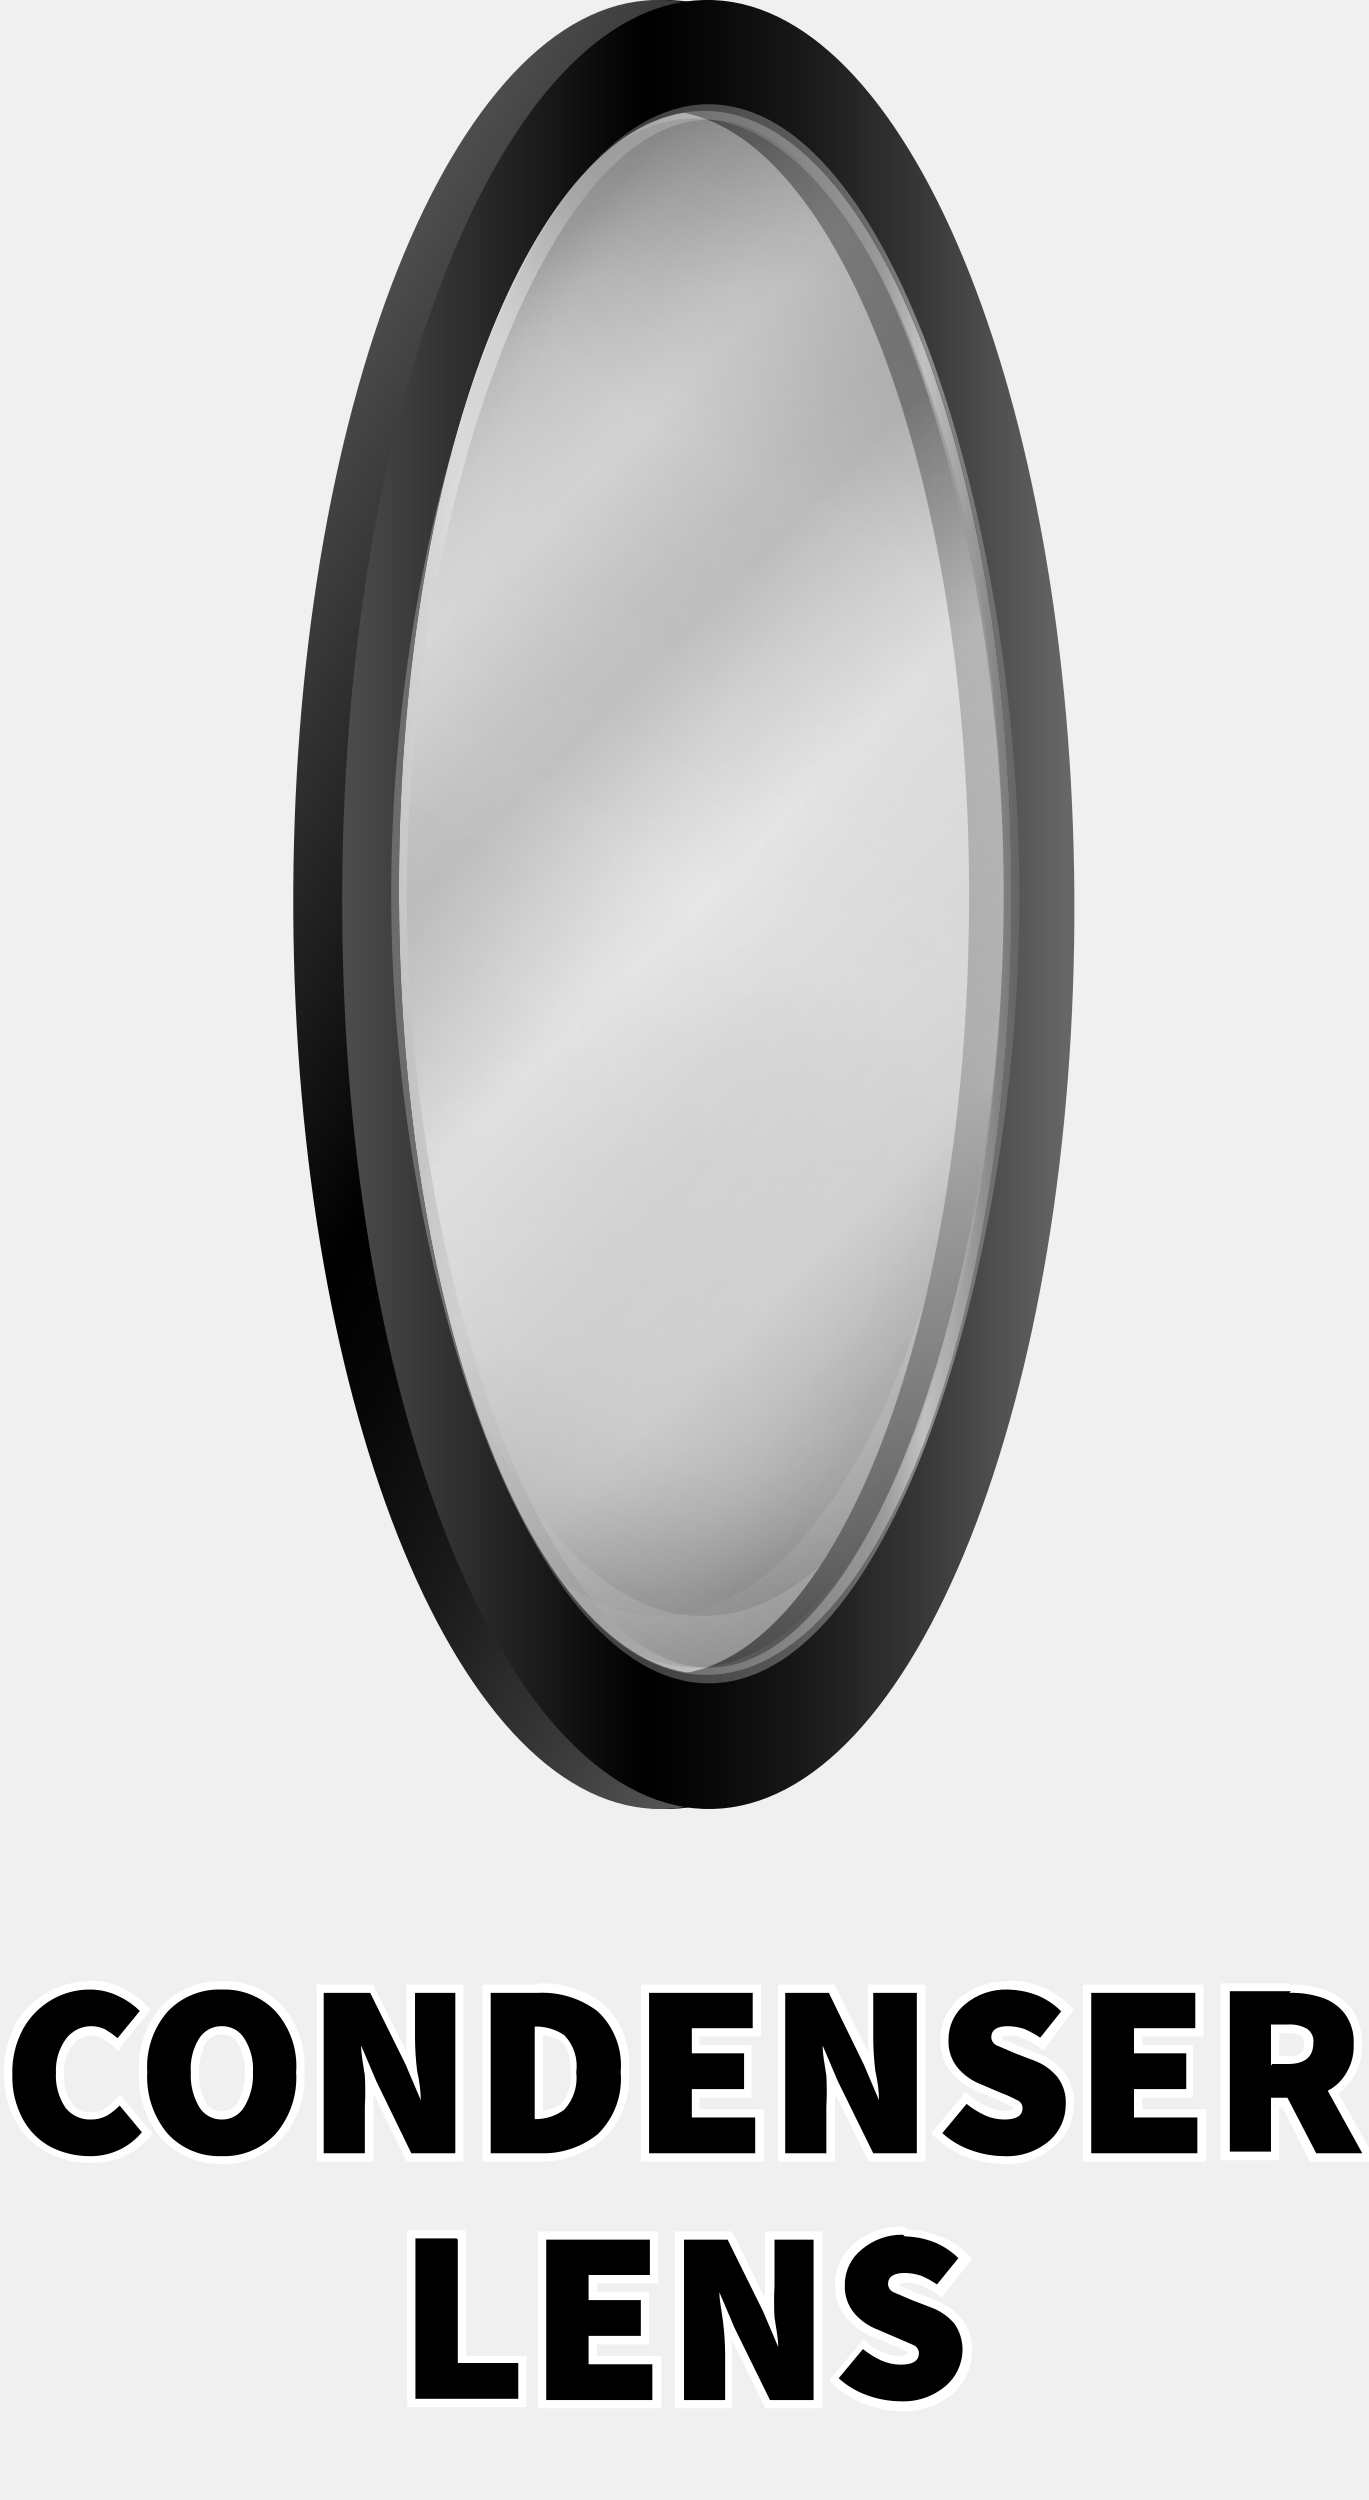
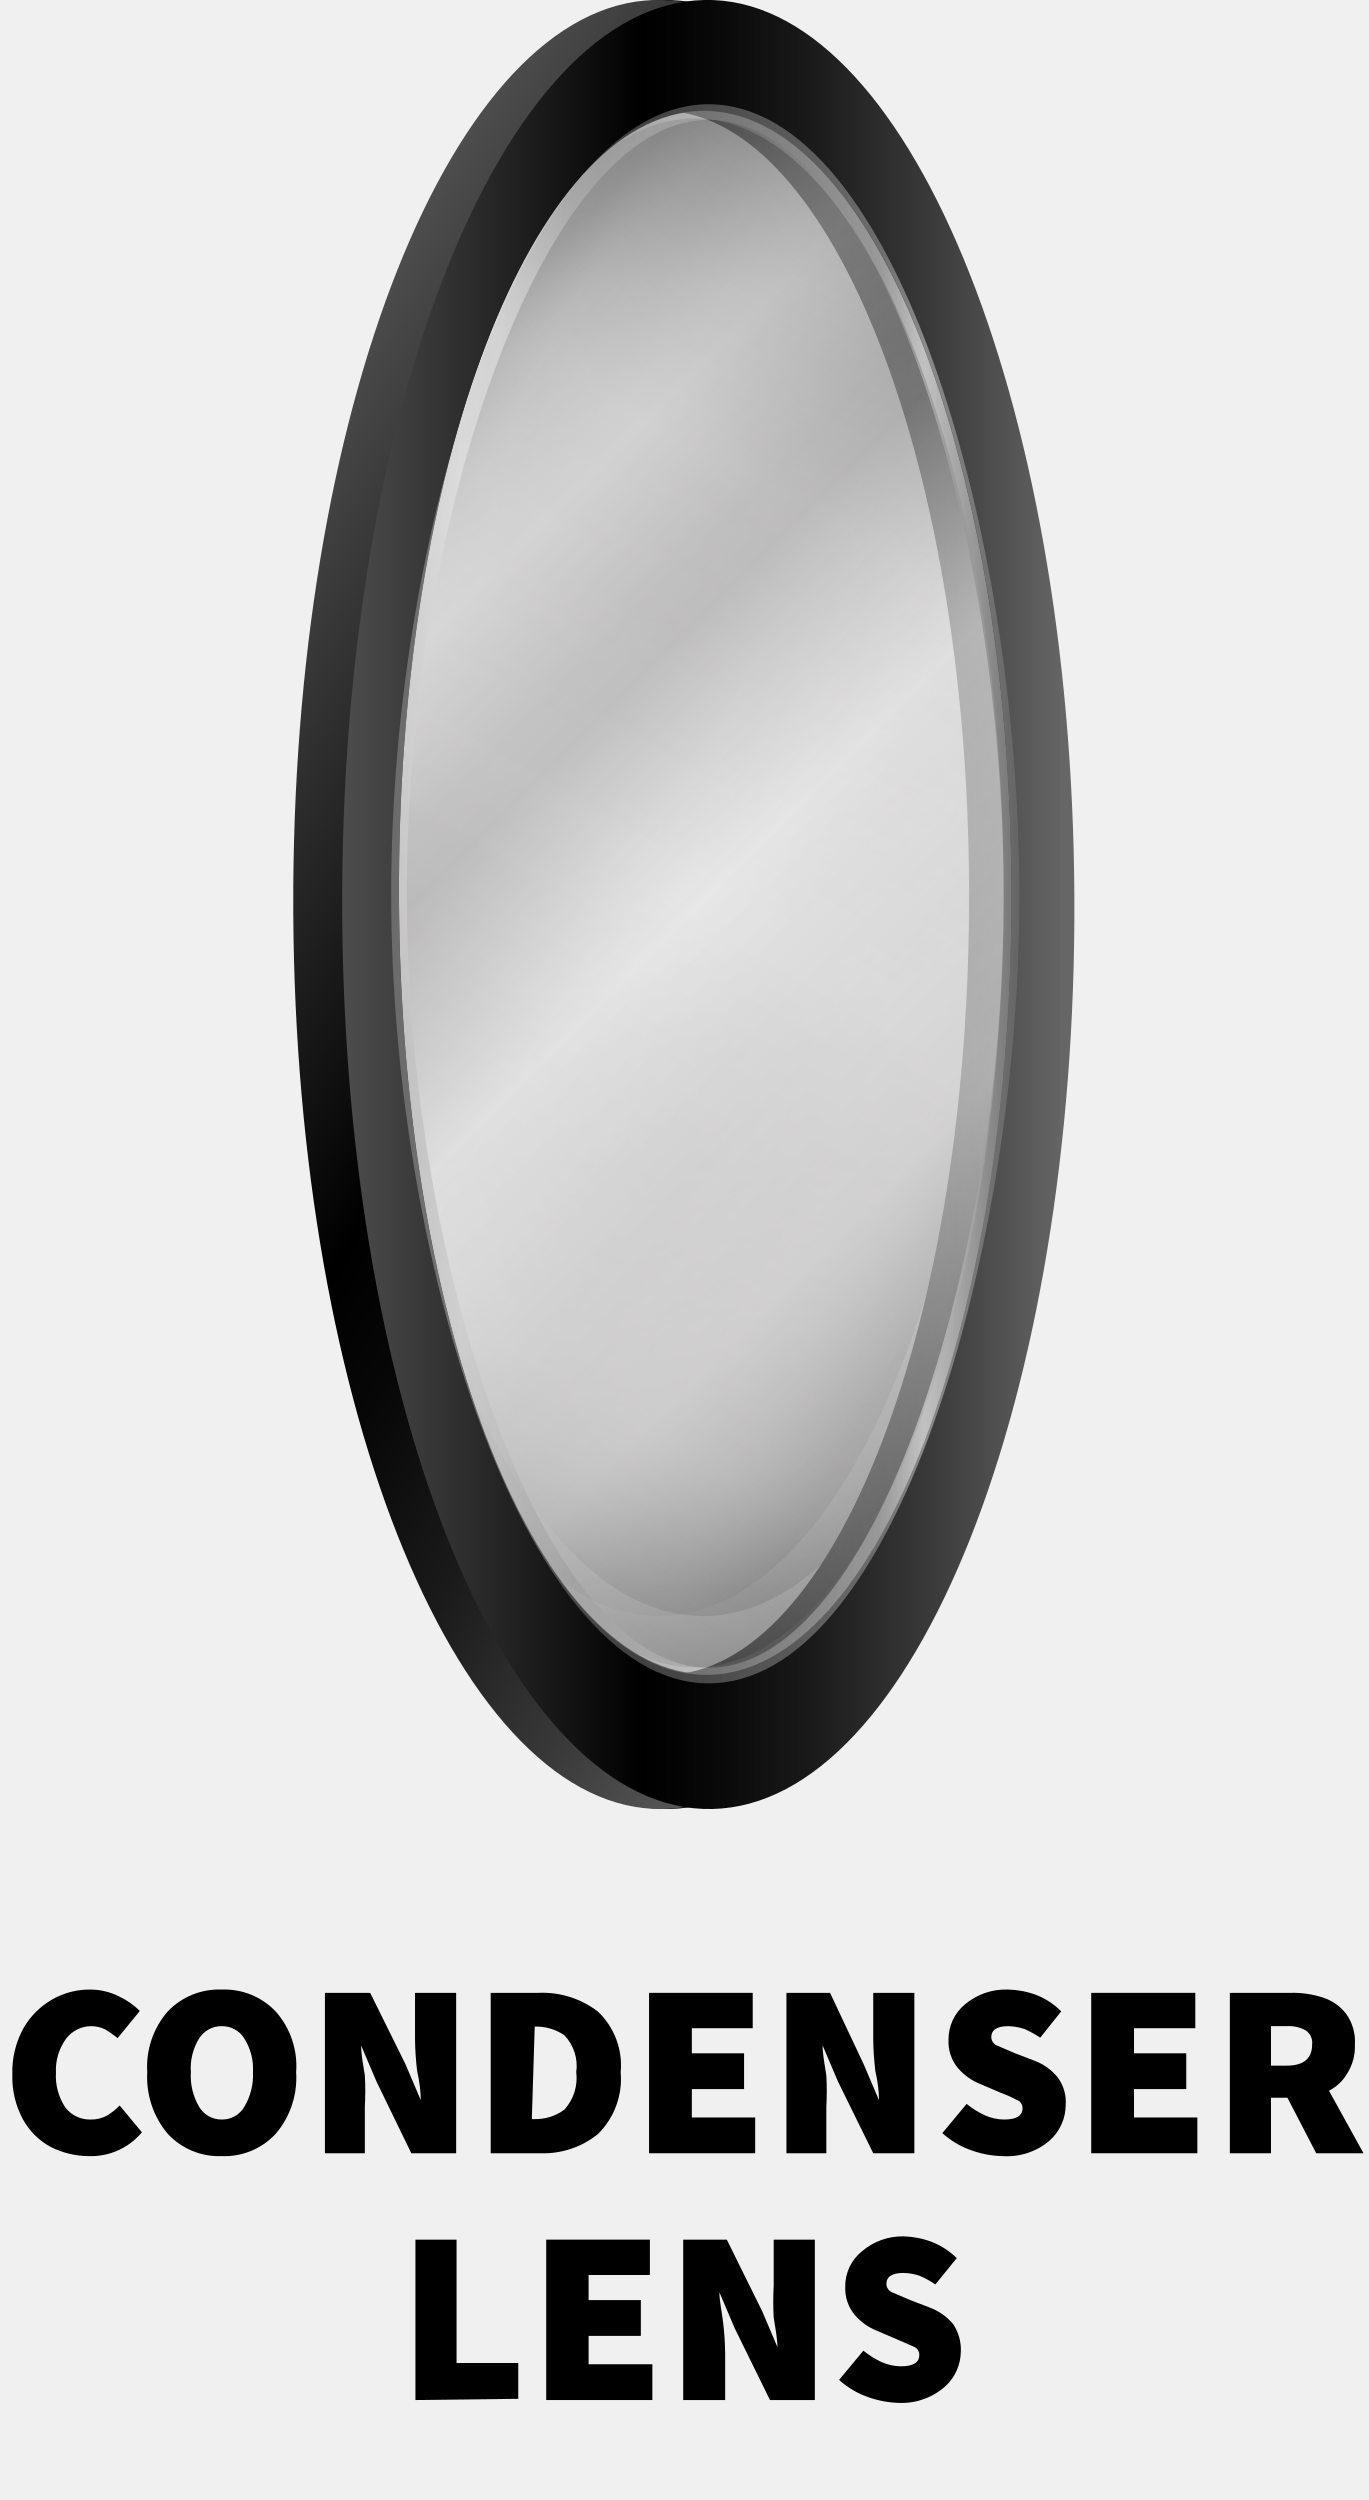
<svg xmlns="http://www.w3.org/2000/svg" xmlns:xlink="http://www.w3.org/1999/xlink" id="Layer_1" data-name="Layer 1" viewBox="0 0 33.26 60.78">
  <defs>
-     <style>.cls-1{fill:#fff;}.cls-2{opacity:0.65;}.cls-3{opacity:0.61;fill:url(#linear-gradient);}.cls-4{opacity:0.51;fill:url(#linear-gradient-2);}.cls-5{fill:url(#linear-gradient-3);}.cls-6,.cls-9{stroke-miterlimit:10;stroke-width:0.38px;}.cls-6{opacity:0.43;fill:url(#linear-gradient-4);stroke:url(#linear-gradient-5);}.cls-7{fill:url(#linear-gradient-6);}.cls-8{fill:url(#linear-gradient-7);}.cls-9{opacity:0.42;fill:url(#linear-gradient-8);stroke:url(#linear-gradient-9);}</style>
+     <style>.cls-1{opacity:0.65;}.cls-2{opacity:0.61;fill:url(#linear-gradient);}.cls-3{opacity:0.51;fill:url(#linear-gradient-2);}.cls-4{fill:url(#linear-gradient-3);}.cls-5,.cls-8{stroke-miterlimit:10;stroke-width:0.38px;}.cls-5{opacity:0.43;fill:url(#linear-gradient-4);stroke:url(#linear-gradient-5);}.cls-6{fill:url(#linear-gradient-6);}.cls-7{fill:url(#linear-gradient-7);}.cls-8{opacity:0.42;fill:url(#linear-gradient-8);stroke:url(#linear-gradient-9);}</style>
    <linearGradient id="linear-gradient" x1="26.23" y1="26.16" x2="5.81" y2="14.37" gradientUnits="userSpaceOnUse">
      <stop offset="0.02" stop-color="#666" />
      <stop offset="0.02" stop-color="#6e6e6e" />
      <stop offset="0.05" stop-color="#999899" />
      <stop offset="0.07" stop-color="#b8b7b8" />
      <stop offset="0.09" stop-color="#cbcacb" />
      <stop offset="0.11" stop-color="#d2d1d2" />
      <stop offset="0.18" stop-color="#c5c4c5" />
      <stop offset="0.29" stop-color="#979696" />
      <stop offset="0.33" stop-color="#919090" />
      <stop offset="0.5" stop-color="#f2f2f2" />
      <stop offset="0.78" stop-color="#c9c8c8" />
      <stop offset="0.85" stop-color="#fff" />
      <stop offset="1" stop-color="#4d4d4d" />
    </linearGradient>
    <linearGradient id="linear-gradient-2" x1="17.09" y1="39.28" x2="17.09" y2="1.25" gradientUnits="userSpaceOnUse">
      <stop offset="0.02" stop-color="#666" />
      <stop offset="0.02" stop-color="#6e6e6e" />
      <stop offset="0.05" stop-color="#999899" />
      <stop offset="0.07" stop-color="#b8b7b8" />
      <stop offset="0.09" stop-color="#cbcacb" />
      <stop offset="0.11" stop-color="#d2d1d2" />
      <stop offset="0.18" stop-color="#c5c4c5" />
      <stop offset="0.29" stop-color="#979696" />
      <stop offset="0.36" stop-color="#919090" />
      <stop offset="0.59" stop-color="#c9c8c8" />
      <stop offset="0.85" stop-color="#f2f2f2" />
      <stop offset="1" stop-color="#4d4d4d" />
    </linearGradient>
    <linearGradient id="linear-gradient-3" x1="25.1" y1="21.99" x2="7.29" y2="21.99" gradientUnits="userSpaceOnUse">
      <stop offset="0.02" stop-color="#666" />
      <stop offset="0.02" stop-color="#646464" />
      <stop offset="0.2" stop-color="#393939" />
      <stop offset="0.36" stop-color="#1a1a1a" />
      <stop offset="0.5" stop-color="#070707" />
      <stop offset="0.59" />
      <stop offset="1" stop-color="#4d4d4d" />
    </linearGradient>
    <linearGradient id="linear-gradient-4" x1="8.43" y1="36.37" x2="25.35" y2="7.06" gradientUnits="userSpaceOnUse">
      <stop offset="0.02" stop-color="#666" />
      <stop offset="0.06" stop-color="#8c8c8c" />
      <stop offset="0.11" stop-color="#abaaab" />
      <stop offset="0.15" stop-color="#bebdbe" />
      <stop offset="0.18" stop-color="#c5c4c5" />
      <stop offset="0.5" stop-color="#f2f2f2" />
      <stop offset="0.78" stop-color="#c9c8c8" />
      <stop offset="1" stop-color="#4d4d4d" />
    </linearGradient>
    <linearGradient id="linear-gradient-5" x1="9" y1="21.71" x2="24.78" y2="21.71" gradientUnits="userSpaceOnUse">
      <stop offset="0" stop-color="#a6a5a5" />
      <stop offset="0.11" stop-color="#d2d1d2" />
      <stop offset="0.18" stop-color="#c5c4c5" />
      <stop offset="0.29" stop-color="#979696" />
      <stop offset="0.33" stop-color="#919090" />
      <stop offset="0.78" stop-color="#c9c8c8" />
      <stop offset="0.85" stop-color="#fff" />
      <stop offset="1" stop-color="#797979" />
    </linearGradient>
    <linearGradient id="linear-gradient-6" x1="27.69" y1="28.74" x2="4.39" y2="15.29" xlink:href="#linear-gradient-3" />
    <linearGradient id="linear-gradient-7" x1="26.13" y1="21.99" x2="8.32" y2="21.99" xlink:href="#linear-gradient-3" />
    <linearGradient id="linear-gradient-8" x1="27.38" y1="31.87" x2="7.07" y2="11.56" gradientUnits="userSpaceOnUse">
      <stop offset="0" stop-color="#4d4d4d" />
      <stop offset="0.22" stop-color="#c9c8c8" />
      <stop offset="0.5" stop-color="#f2f2f2" />
      <stop offset="0.67" stop-color="#919090" />
      <stop offset="0.71" stop-color="#979696" />
      <stop offset="0.82" stop-color="#c5c4c5" />
      <stop offset="0.85" stop-color="#bebdbe" />
      <stop offset="0.89" stop-color="#abaaab" />
      <stop offset="0.94" stop-color="#8c8c8c" />
      <stop offset="0.98" stop-color="#666" />
    </linearGradient>
    <linearGradient id="linear-gradient-9" x1="9.51" y1="21.71" x2="24.78" y2="21.71" xlink:href="#linear-gradient-5" />
  </defs>
-   <path d="M2.16,52.52a2,2,0,0,1-1-.24,1.73,1.73,0,0,1-.72-.7A2.22,2.22,0,0,1,.2,50.43a2.25,2.25,0,0,1,.29-1.17,1.9,1.9,0,0,1,.73-.73,1.93,1.93,0,0,1,1-.26,1.64,1.64,0,0,1,.74.17,2.25,2.25,0,0,1,.54.38l.06.06-.66.81-.08-.06a1.56,1.56,0,0,0-.27-.2.74.74,0,0,0-.31-.07.66.66,0,0,0-.52.27,1.15,1.15,0,0,0-.23.76,1.23,1.23,0,0,0,.21.78.61.61,0,0,0,.53.26.74.74,0,0,0,.36-.09,1.46,1.46,0,0,0,.28-.21L2.91,51l.67.8-.06.07A1.71,1.71,0,0,1,2.16,52.52Z" />
-   <path class="cls-1" d="M2.19,48.37a1.56,1.56,0,0,1,.69.16,1.84,1.84,0,0,1,.52.36l-.54.66a2.73,2.73,0,0,0-.3-.21.78.78,0,0,0-.35-.08.77.77,0,0,0-.6.3,1.3,1.3,0,0,0-.25.83,1.39,1.39,0,0,0,.23.85.75.75,0,0,0,.61.29.8.8,0,0,0,.41-.1,1.76,1.76,0,0,0,.3-.24l.54.65a1.61,1.61,0,0,1-1.29.58,2.08,2.08,0,0,1-.92-.22,1.68,1.68,0,0,1-.68-.67,2.16,2.16,0,0,1-.26-1.1,2.19,2.19,0,0,1,.27-1.12,1.88,1.88,0,0,1,.7-.7,1.83,1.83,0,0,1,.92-.24m0-.2a2.06,2.06,0,0,0-1.79,1,2.37,2.37,0,0,0-.3,1.22,2.34,2.34,0,0,0,.29,1.2,1.86,1.86,0,0,0,.76.74,2.07,2.07,0,0,0,1,.25A1.81,1.81,0,0,0,3.6,52l.11-.13-.11-.13-.54-.64-.14-.18-.16.17a1.11,1.11,0,0,1-.26.2.66.66,0,0,1-.3.07.52.52,0,0,1-.45-.22,1.13,1.13,0,0,1-.19-.72,1,1,0,0,1,.21-.7.57.57,0,0,1,.44-.23.53.53,0,0,1,.26.06,2,2,0,0,1,.26.18l.15.14L3,49.68,3.55,49l.12-.14-.13-.13a2.06,2.06,0,0,0-.57-.4,1.69,1.69,0,0,0-.78-.18Z" />
-   <path d="M5.39,52.52A1.79,1.79,0,0,1,4,52a2.24,2.24,0,0,1-.53-1.57A2.14,2.14,0,0,1,4,48.83a1.83,1.83,0,0,1,1.38-.56,1.82,1.82,0,0,1,1.38.56,2.14,2.14,0,0,1,.53,1.55A2.24,2.24,0,0,1,6.78,52,1.82,1.82,0,0,1,5.39,52.52Zm0-3.16a.54.54,0,0,0-.47.25,1.39,1.39,0,0,0-.18.77,1.45,1.45,0,0,0,.18.78.54.54,0,0,0,.94,0,1.45,1.45,0,0,0,.19-.78,1.39,1.39,0,0,0-.19-.77A.54.54,0,0,0,5.39,49.36Z" />
-   <path class="cls-1" d="M5.39,48.37a1.72,1.72,0,0,1,1.31.53,2,2,0,0,1,.5,1.48,2.09,2.09,0,0,1-.5,1.5,1.7,1.7,0,0,1-1.31.54,1.7,1.7,0,0,1-1.31-.54,2.14,2.14,0,0,1-.5-1.5,2.05,2.05,0,0,1,.5-1.48,1.72,1.72,0,0,1,1.31-.53m0,3.16a.62.62,0,0,0,.55-.31,1.49,1.49,0,0,0,.21-.84,1.38,1.38,0,0,0-.21-.82.63.63,0,0,0-.55-.3.64.64,0,0,0-.55.3,1.38,1.38,0,0,0-.2.82,1.49,1.49,0,0,0,.2.84.63.63,0,0,0,.55.31m0-3.36a1.92,1.92,0,0,0-1.45.59,2.24,2.24,0,0,0-.56,1.62A2.33,2.33,0,0,0,3.93,52a1.92,1.92,0,0,0,1.46.61A1.91,1.91,0,0,0,6.85,52a2.28,2.28,0,0,0,.55-1.63,2.24,2.24,0,0,0-.55-1.62,2,2,0,0,0-1.46-.59Zm0,3.16A.43.43,0,0,1,5,51.11a1.65,1.65,0,0,1,0-1.44.46.46,0,0,1,.39-.21.45.45,0,0,1,.39.21,1.26,1.26,0,0,1,.17.71,1.38,1.38,0,0,1-.17.73.45.45,0,0,1-.39.22Z" />
-   <path d="M10,52.45l-.89-1.81-.14-.32a.59.59,0,0,0,0,.13,6.85,6.85,0,0,1,0,.77v1.23H7.8v-4.1H9l.89,1.79.13.32v-.11a7.11,7.11,0,0,1,0-.78V48.35h1.19v4.1Z" />
-   <path class="cls-1" d="M11.07,48.45v3.9H10L9.15,50.6l-.37-.87h0c0,.22.05.47.09.73a6.8,6.8,0,0,1,0,.76v1.13h-1v-3.9H9l.86,1.74.37.87h0q0-.31-.09-.72a7.09,7.09,0,0,1-.05-.77V48.45h1m.2-.2H9.88v1.32c0,.1,0,.21,0,.31l-.76-1.52-.05-.11H7.7v4.3H9.08V50.9l.75,1.53.06.12h1.38v-4.3Z" />
-   <path d="M11.83,52.45v-4.1h1.25a2.29,2.29,0,0,1,1.51.47,1.88,1.88,0,0,1,.6,1.56A2,2,0,0,1,14.6,52a2.16,2.16,0,0,1-1.46.5Zm1.23-1a1.12,1.12,0,0,0,.62-.21,1,1,0,0,0,.25-.83c0-.42-.08-.69-.25-.81a1.14,1.14,0,0,0-.62-.2Z" />
-   <path class="cls-1" d="M13.08,48.45a2.22,2.22,0,0,1,1.45.45,1.8,1.8,0,0,1,.56,1.48,1.88,1.88,0,0,1-.55,1.5,2.1,2.1,0,0,1-1.4.47H11.93v-3.9h1.15M13,51.52H13a1.17,1.17,0,0,0,.72-.23,1.14,1.14,0,0,0,.29-.91,1.08,1.08,0,0,0-.29-.9,1.22,1.22,0,0,0-.72-.21H13v2.25m.12-3.27H11.73v4.3h1.41A2.3,2.3,0,0,0,14.67,52a2.07,2.07,0,0,0,.62-1.65,2,2,0,0,0-.63-1.64,2.44,2.44,0,0,0-1.58-.49Zm.08,3.06V49.48a.88.88,0,0,1,.46.17c.14.1.21.35.21.73a1,1,0,0,1-.21.75.89.89,0,0,1-.46.18Z" />
-   <polygon points="15.68 52.45 15.68 48.35 18.4 48.35 18.4 49.41 16.91 49.41 16.91 49.82 18.19 49.82 18.19 50.89 16.91 50.89 16.91 51.38 18.46 51.38 18.46 52.45 15.68 52.45" />
-   <path class="cls-1" d="M18.3,48.45v.86H16.82v.61h1.27v.87H16.82v.69h1.54v.87H15.78v-3.9H18.3m.2-.2H15.58v4.3h3V51.28H17V51h1.27V49.72H17v-.21H18.5V48.25Z" />
-   <path d="M21.17,52.45l-.89-1.81-.14-.32s0,.09,0,.13a5.14,5.14,0,0,1,.05.77v1.23H19v-4.1h1.22l.89,1.79.13.32v-.11a7.11,7.11,0,0,1-.05-.78V48.35h1.19v4.1Z" />
-   <path class="cls-1" d="M22.29,48.45v3.9H21.23l-.86-1.75L20,49.73h0c0,.22.05.47.09.73a6.8,6.8,0,0,1,0,.76v1.13h-1v-3.9h1.06L21,50.19l.37.87h0q0-.31-.09-.72a7.09,7.09,0,0,1-.05-.77V48.45h1m.2-.2H21.1v1.32c0,.1,0,.21,0,.31l-.76-1.52-.05-.11H18.92v4.3H20.3V51.22c0-.1,0-.21,0-.32l.76,1.53.06.12h1.38v-4.3Z" />
-   <path d="M24.39,52.52a2.31,2.31,0,0,1-.8-.15,2,2,0,0,1-.75-.44l-.07-.06.72-.86.07.07a1.67,1.67,0,0,0,.43.25,1,1,0,0,0,.42.1c.35,0,.35-.13.35-.18a.13.13,0,0,0-.09-.11L24.29,51l-.49-.21a1.5,1.5,0,0,1-.59-.42,1.11,1.11,0,0,1-.25-.75,1.17,1.17,0,0,1,.44-.93,1.6,1.6,0,0,1,1.11-.39,2,2,0,0,1,.71.14,1.84,1.84,0,0,1,.65.41l.07.07-.63.79-.08,0a1.46,1.46,0,0,0-.36-.2.86.86,0,0,0-.36-.07c-.31,0-.31.12-.31.17s0,.08.1.12a3.69,3.69,0,0,0,.41.17l.48.19a1.37,1.37,0,0,1,.6.43,1.15,1.15,0,0,1,.22.73,1.25,1.25,0,0,1-.43.94A1.65,1.65,0,0,1,24.39,52.52Z" />
-   <path class="cls-1" d="M24.51,48.37a2.1,2.1,0,0,1,.68.13,1.75,1.75,0,0,1,.61.4l-.51.64a2.47,2.47,0,0,0-.38-.21,1.34,1.34,0,0,0-.4-.07c-.27,0-.41.09-.41.27a.23.23,0,0,0,.16.21l.42.18.47.18a1.32,1.32,0,0,1,.56.4,1,1,0,0,1,.2.67,1.17,1.17,0,0,1-.39.87,1.59,1.59,0,0,1-1.13.38,2.37,2.37,0,0,1-.77-.14,2.05,2.05,0,0,1-.71-.42l.59-.71a2.11,2.11,0,0,0,.45.28,1.16,1.16,0,0,0,.46.1c.3,0,.45-.09.45-.28a.21.21,0,0,0-.15-.2,2.93,2.93,0,0,0-.38-.17l-.49-.21a1.39,1.39,0,0,1-.55-.39,1,1,0,0,1-.23-.69,1.1,1.1,0,0,1,.4-.86,1.54,1.54,0,0,1,1.05-.36m0-.2a1.75,1.75,0,0,0-1.18.41,1.32,1.32,0,0,0-.47,1,1.22,1.22,0,0,0,.28.82,1.66,1.66,0,0,0,.63.45l.48.2.38.17c0,.09-.13.1-.22.1a1,1,0,0,1-.38-.09,1.47,1.47,0,0,1-.4-.24l-.16-.13-.12.15-.59.71-.12.15.14.13a2.32,2.32,0,0,0,.77.46,2.57,2.57,0,0,0,.84.15,1.74,1.74,0,0,0,1.26-.44,1.34,1.34,0,0,0,.46-1,1.26,1.26,0,0,0-.24-.79,1.45,1.45,0,0,0-.65-.46l-.47-.19-.41-.17,0,0c0-.06.11-.07.21-.07a.83.83,0,0,1,.32.06,1.68,1.68,0,0,1,.34.19l.16.11.11-.15L26,49l.11-.14-.13-.13a2,2,0,0,0-.68-.43,2,2,0,0,0-.75-.15Z" />
-   <polygon points="26.43 52.45 26.43 48.35 29.16 48.35 29.16 49.41 27.67 49.41 27.67 49.82 28.94 49.82 28.94 50.89 27.67 50.89 27.67 51.38 29.21 51.38 29.21 52.45 26.43 52.45" />
-   <path class="cls-1" d="M29.06,48.45v.86H27.57v.61h1.27v.87H27.57v.69h1.54v.87H26.53v-3.9h2.53m.2-.2H26.33v4.3h3V51.28H27.77V51H29V49.72H27.77v-.21h1.49V48.25Z" />
-   <path d="M31.91,52.45l-.67-1.31H31v1.31H29.77v-4.1h1.58a2.86,2.86,0,0,1,.8.11,1.31,1.31,0,0,1,.62.43,1.25,1.25,0,0,1,.24.82,1.46,1.46,0,0,1-.19.75,1.6,1.6,0,0,1-.41.41l.88,1.58Zm-.63-2.33c.46,0,.52-.22.52-.41s-.08-.25-.11-.27a.87.87,0,0,0-.41-.08H31v.76Z" />
-   <path class="cls-1" d="M31.35,48.45a2.35,2.35,0,0,1,.77.11,1.17,1.17,0,0,1,.57.39,1.15,1.15,0,0,1,.22.76,1.22,1.22,0,0,1-.18.69,1.1,1.1,0,0,1-.45.43l.84,1.52H32L31.3,51h-.4v1.31h-1v-3.9h1.48m-.45,1.77h.38c.41,0,.62-.17.62-.51a.36.36,0,0,0-.16-.35.85.85,0,0,0-.46-.1H30.9v1m.45-2H29.67v4.3H31.1V51.24h.08l.61,1.2.06.11h1.61l-.16-.3-.76-1.35a1.41,1.41,0,0,0,.57-1.19,1.43,1.43,0,0,0-.26-.89,1.38,1.38,0,0,0-.67-.45,2.73,2.73,0,0,0-.83-.12Zm-.25,1.21h.18a.72.72,0,0,1,.36.07s.06,0,.06.18,0,.31-.42.31H31.1v-.56Z" />
-   <polygon points="10 58.45 10 54.35 11.23 54.35 11.23 57.38 12.7 57.38 12.7 58.45 10 58.45" />
-   <path class="cls-1" d="M11.13,54.45v3H12.6v.87H10.1v-3.9h1m.2-.2H9.9v4.3h2.9V57.28H11.33v-3Z" />
-   <polygon points="13.18 58.45 13.18 54.35 15.89 54.35 15.89 55.41 14.41 55.41 14.41 55.82 15.68 55.82 15.68 56.89 14.41 56.89 14.41 57.38 15.96 57.38 15.96 58.45 13.18 58.45" />
-   <path class="cls-1" d="M15.8,54.45v.86H14.31v.61h1.27v.87H14.31v.69h1.55v.87H13.28v-3.9H15.8m.2-.2H13.08v4.3h3V57.28H14.51V57h1.27V55.72H14.51v-.21H16V54.25Z" />
-   <path d="M18.66,58.45l-.89-1.81-.14-.32s0,.09,0,.13a6.93,6.93,0,0,1,.05.77v1.23H16.51v-4.1h1.22l.89,1.79.14.32,0-.11a7,7,0,0,1,0-.78V54.35h1.18v4.1Z" />
-   <path class="cls-1" d="M19.78,54.45v3.9H18.72l-.86-1.75-.37-.87h0c0,.22.06.47.09.73a6.91,6.91,0,0,1,.05.76v1.13h-1v-3.9h1.06l.86,1.74.37.87h0c0-.21-.05-.45-.09-.72a7,7,0,0,1,0-.77V54.45h1m.2-.2H18.6v1.63l-.75-1.52-.06-.11H16.41v4.3H17.8V57.22c0-.1,0-.21,0-.32l.75,1.53.06.12H20v-4.3Z" />
-   <path d="M21.88,58.52a2.31,2.31,0,0,1-.8-.15,1.92,1.92,0,0,1-.74-.44l-.07-.06L21,57l.08.07a1.61,1.61,0,0,0,.42.25,1,1,0,0,0,.42.1c.35,0,.35-.13.35-.18s0-.08-.09-.11L21.78,57l-.49-.21a1.4,1.4,0,0,1-.58-.42,1.07,1.07,0,0,1-.26-.75,1.2,1.2,0,0,1,.44-.93A1.6,1.6,0,0,1,22,54.27a2,2,0,0,1,.72.14,1.93,1.93,0,0,1,.65.41l.06.07-.63.79-.08,0a1.3,1.3,0,0,0-.36-.2.86.86,0,0,0-.36-.07c-.31,0-.31.12-.31.17s0,.08.1.12a3.69,3.69,0,0,0,.41.17l.48.19a1.37,1.37,0,0,1,.6.43,1.15,1.15,0,0,1,.22.73,1.28,1.28,0,0,1-.42.94A1.69,1.69,0,0,1,21.88,58.52Z" />
-   <path class="cls-1" d="M22,54.37a2.1,2.1,0,0,1,.68.13,1.79,1.79,0,0,1,.62.4l-.52.64a2.08,2.08,0,0,0-.38-.21,1.29,1.29,0,0,0-.4-.07c-.27,0-.41.09-.41.27a.23.23,0,0,0,.16.21l.42.18.47.18a1.36,1.36,0,0,1,.57.4,1.11,1.11,0,0,1,.19.67A1.17,1.17,0,0,1,23,58a1.59,1.59,0,0,1-1.13.38,2.42,2.42,0,0,1-.77-.14,2.05,2.05,0,0,1-.71-.42l.59-.71a2.11,2.11,0,0,0,.45.28,1.2,1.2,0,0,0,.46.1c.3,0,.45-.09.45-.28a.21.21,0,0,0-.14-.2l-.39-.17-.49-.21a1.39,1.39,0,0,1-.55-.39,1,1,0,0,1-.23-.69,1.08,1.08,0,0,1,.41-.86,1.51,1.51,0,0,1,1-.36m0-.2a1.75,1.75,0,0,0-1.18.41,1.32,1.32,0,0,0-.47,1,1.22,1.22,0,0,0,.28.82,1.74,1.74,0,0,0,.63.45l.48.2.38.17c0,.09-.13.1-.22.1a1,1,0,0,1-.38-.09,1.47,1.47,0,0,1-.4-.24L21,56.87l-.13.15-.59.71-.12.15.14.13a2.37,2.37,0,0,0,.78.46,2.47,2.47,0,0,0,.83.15,1.78,1.78,0,0,0,1.27-.44,1.37,1.37,0,0,0,.45-1,1.26,1.26,0,0,0-.24-.79,1.45,1.45,0,0,0-.65-.46l-.47-.19-.41-.17,0,0c0-.06.11-.07.21-.07a.88.88,0,0,1,.33.06,2,2,0,0,1,.34.19l.15.11.12-.15.51-.65.11-.14-.12-.13a1.91,1.91,0,0,0-.69-.43,2,2,0,0,0-.75-.15Z" />
-   <g class="cls-2">
-     <ellipse class="cls-3" cx="16.02" cy="20.27" rx="8.04" ry="19.02" />
-     <ellipse class="cls-4" cx="17.09" cy="20.27" rx="8.04" ry="19.02" />
+   <path d="M2.16,52.42a2.08,2.08,0,0,1-.92-.22,1.68,1.68,0,0,1-.68-.67,2.16,2.16,0,0,1-.26-1.1,2.19,2.19,0,0,1,.27-1.12,1.88,1.88,0,0,1,.7-.7,1.83,1.83,0,0,1,.92-.24,1.56,1.56,0,0,1,.69.16,1.84,1.84,0,0,1,.52.36l-.54.66a2.73,2.73,0,0,0-.3-.21.78.78,0,0,0-.35-.08.77.77,0,0,0-.6.3,1.3,1.3,0,0,0-.25.83,1.39,1.39,0,0,0,.23.85.75.75,0,0,0,.61.29.8.8,0,0,0,.41-.1,1.76,1.76,0,0,0,.3-.24l.54.65A1.61,1.61,0,0,1,2.16,52.42Z" />
+   <path d="M5.39,52.42a1.7,1.7,0,0,1-1.31-.54,2.14,2.14,0,0,1-.5-1.5,2.05,2.05,0,0,1,.5-1.48,1.72,1.72,0,0,1,1.31-.53,1.72,1.72,0,0,1,1.31.53,2,2,0,0,1,.5,1.48,2.09,2.09,0,0,1-.5,1.5A1.7,1.7,0,0,1,5.39,52.42Zm0-.89a.62.62,0,0,0,.55-.31,1.49,1.49,0,0,0,.21-.84,1.38,1.38,0,0,0-.21-.82.63.63,0,0,0-.55-.3.64.64,0,0,0-.55.3,1.38,1.38,0,0,0-.2.82,1.49,1.49,0,0,0,.2.84A.63.63,0,0,0,5.39,51.53Z" />
+   <path d="M7.9,52.35v-3.9H9l.86,1.74.37.87h0q0-.31-.09-.72a7.09,7.09,0,0,1-.05-.77V48.45h1v3.9H10L9.15,50.6l-.37-.87h0c0,.22.05.47.09.73a6.8,6.8,0,0,1,0,.76v1.13Z" />
+   <path d="M11.93,52.35v-3.9h1.15a2.22,2.22,0,0,1,1.45.45,1.8,1.8,0,0,1,.56,1.48,1.88,1.88,0,0,1-.55,1.5,2.1,2.1,0,0,1-1.4.47Zm1-.83H13a1.17,1.17,0,0,0,.72-.23,1.14,1.14,0,0,0,.29-.91,1.08,1.08,0,0,0-.29-.9,1.22,1.22,0,0,0-.72-.21H13Z" />
+   <path d="M15.78,52.35v-3.9H18.3v.86H16.82v.61h1.27v.87H16.82v.69h1.54v.87Z" />
+   <path d="M19.12,52.35v-3.9h1.06L21,50.19l.37.87h0q0-.31-.09-.72a7.09,7.09,0,0,1-.05-.77V48.45h1v3.9H21.23l-.86-1.75L20,49.73h0c0,.22.05.47.09.73a6.8,6.8,0,0,1,0,.76v1.13Z" />
+   <path d="M24.39,52.42a2.37,2.37,0,0,1-.77-.14,2.05,2.05,0,0,1-.71-.42l.59-.71a2.11,2.11,0,0,0,.45.28,1.16,1.16,0,0,0,.46.1c.3,0,.45-.09.45-.28a.21.21,0,0,0-.15-.2,2.93,2.93,0,0,0-.38-.17l-.49-.21a1.39,1.39,0,0,1-.55-.39,1,1,0,0,1-.23-.69,1.1,1.1,0,0,1,.4-.86,1.54,1.54,0,0,1,1.05-.36,2.1,2.1,0,0,1,.68.13,1.75,1.75,0,0,1,.61.4l-.51.64a2.47,2.47,0,0,0-.38-.21,1.34,1.34,0,0,0-.4-.07c-.27,0-.41.09-.41.27a.23.23,0,0,0,.16.21l.42.18.47.18a1.32,1.32,0,0,1,.56.4,1,1,0,0,1,.2.67,1.17,1.17,0,0,1-.39.87A1.59,1.59,0,0,1,24.39,52.42Z" />
+   <path d="M26.53,52.35v-3.9h2.53v.86H27.57v.61h1.27v.87H27.57v.69h1.54v.87Z" />
+   <path d="M30.9,52.35h-1v-3.9h1.48a2.35,2.35,0,0,1,.77.11,1.17,1.17,0,0,1,.57.39,1.15,1.15,0,0,1,.22.76,1.22,1.22,0,0,1-.18.69,1.1,1.1,0,0,1-.45.43l.84,1.52H32L31.3,51h-.4Zm0-2.13h.38c.41,0,.62-.17.62-.51a.36.36,0,0,0-.16-.35.85.85,0,0,0-.46-.1H30.9Z" />
+   <path d="M10.1,58.35v-3.9h1v3H12.6v.87Z" />
+   <path d="M13.28,58.35v-3.9H15.8v.86H14.31v.61h1.27v.87H14.31v.69h1.55v.87Z" />
+   <path d="M16.61,58.35v-3.9h1.06l.86,1.74.37.87h0c0-.21-.05-.45-.09-.72a7,7,0,0,1,0-.77V54.45h1v3.9H18.72l-.86-1.75-.37-.87h0c0,.22.06.47.09.73a6.91,6.91,0,0,1,.05.76v1.13Z" />
+   <path d="M21.88,58.42a2.42,2.42,0,0,1-.77-.14,2.05,2.05,0,0,1-.71-.42l.59-.71a2.11,2.11,0,0,0,.45.28,1.2,1.2,0,0,0,.46.1c.3,0,.45-.09.45-.28a.21.21,0,0,0-.14-.2l-.39-.17-.49-.21a1.39,1.39,0,0,1-.55-.39,1,1,0,0,1-.23-.69,1.08,1.08,0,0,1,.41-.86,1.51,1.51,0,0,1,1-.36,2.1,2.1,0,0,1,.68.13,1.79,1.79,0,0,1,.62.4l-.52.64a2.08,2.08,0,0,0-.38-.21,1.29,1.29,0,0,0-.4-.07c-.27,0-.41.09-.41.27a.23.23,0,0,0,.16.21l.42.18.47.18a1.36,1.36,0,0,1,.57.4,1.11,1.11,0,0,1,.19.67A1.17,1.17,0,0,1,23,58,1.59,1.59,0,0,1,21.88,58.42Z" />
+   <g class="cls-1">
+     <ellipse class="cls-2" cx="16.02" cy="20.27" rx="8.04" ry="19.02" />
+     <ellipse class="cls-3" cx="17.09" cy="20.27" rx="8.04" ry="19.02" />
  </g>
-   <path class="cls-5" d="M16.09,0c-4.92.11-8.86,10-8.8,22.19s4.1,21.9,9,21.79,8.86-10,8.8-22.18S21-.11,16.09,0Zm.12,40.72c-4.11.09-7.49-8.35-7.54-18.85S11.91,2.78,16,2.69,23.51,11,23.56,21.54,20.32,40.63,16.21,40.72Z" />
-   <ellipse class="cls-6" cx="16.89" cy="21.71" rx="7.7" ry="19.02" />
-   <path class="cls-7" d="M15.93,0c-4.92.1-8.86,10-8.8,22.18s4.09,21.9,9,21.8a4,4,0,0,0,1.13-.2c4.38-1.46,7.73-10.78,7.67-22C24.88,9.68,20.85-.08,15.93,0Zm1.31,40.7c-4.12.09-7.49-8.35-7.54-18.85S12.94,2.79,17.05,2.7s7.49,8.35,7.54,18.85S21.35,40.64,17.24,40.73Z" />
-   <path class="cls-8" d="M17.12,0C12.2.11,8.26,10,8.32,22.19s4.09,21.9,9,21.79,8.86-10,8.8-22.18S22-.11,17.12,0Zm.11,40.72c-4.11.09-7.48-8.35-7.53-18.85S12.94,2.78,17.05,2.69,24.54,11,24.59,21.54,21.35,40.63,17.23,40.72Z" />
-   <path class="cls-9" d="M24.59,22.26c-.1,8.49-3.06,18.21-7.19,18.47-4.29.28-7.7-9.81-7.7-19s3.41-19.28,7.7-19S24.7,13.32,24.59,22.26Z" />
+   <path class="cls-4" d="M16.09,0c-4.92.11-8.86,10-8.8,22.19s4.1,21.9,9,21.79,8.86-10,8.8-22.18S21-.11,16.09,0Zm.12,40.72c-4.11.09-7.49-8.35-7.54-18.85S11.91,2.78,16,2.69,23.51,11,23.56,21.54,20.32,40.63,16.21,40.72Z" />
+   <ellipse class="cls-5" cx="16.89" cy="21.71" rx="7.7" ry="19.02" />
+   <path class="cls-6" d="M15.93,0c-4.92.1-8.86,10-8.8,22.18s4.09,21.9,9,21.8a4,4,0,0,0,1.13-.2c4.38-1.46,7.73-10.78,7.67-22C24.88,9.68,20.85-.08,15.93,0Zm1.31,40.7c-4.12.09-7.49-8.35-7.54-18.85S12.94,2.79,17.05,2.7s7.49,8.35,7.54,18.85S21.35,40.64,17.24,40.73Z" />
+   <path class="cls-7" d="M17.12,0C12.2.11,8.26,10,8.32,22.19s4.09,21.9,9,21.79,8.86-10,8.8-22.18S22-.11,17.12,0Zm.11,40.72c-4.11.09-7.48-8.35-7.53-18.85S12.94,2.78,17.05,2.69,24.54,11,24.59,21.54,21.35,40.63,17.23,40.72Z" />
+   <path class="cls-8" d="M24.59,22.26c-.1,8.49-3.06,18.21-7.19,18.47-4.29.28-7.7-9.81-7.7-19s3.41-19.28,7.7-19S24.7,13.32,24.59,22.26Z" />
</svg>
